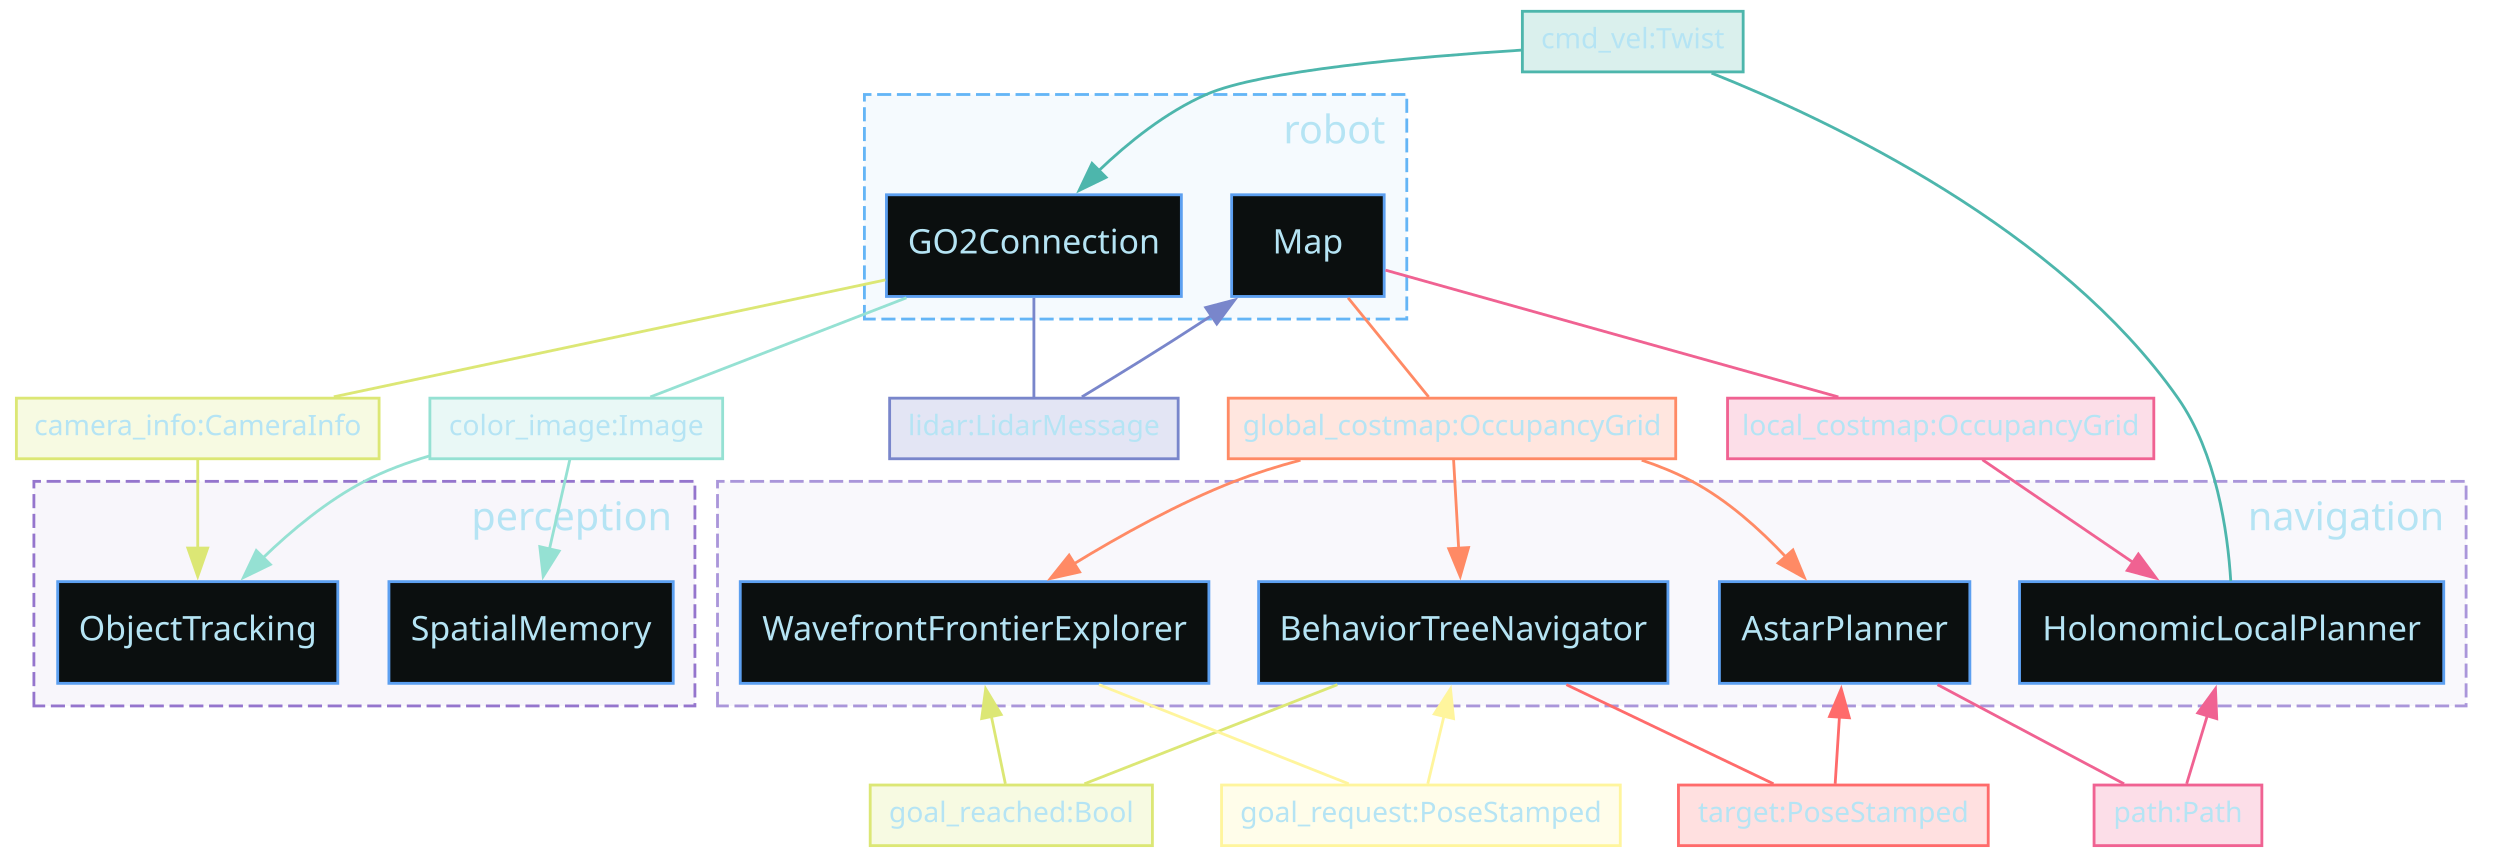
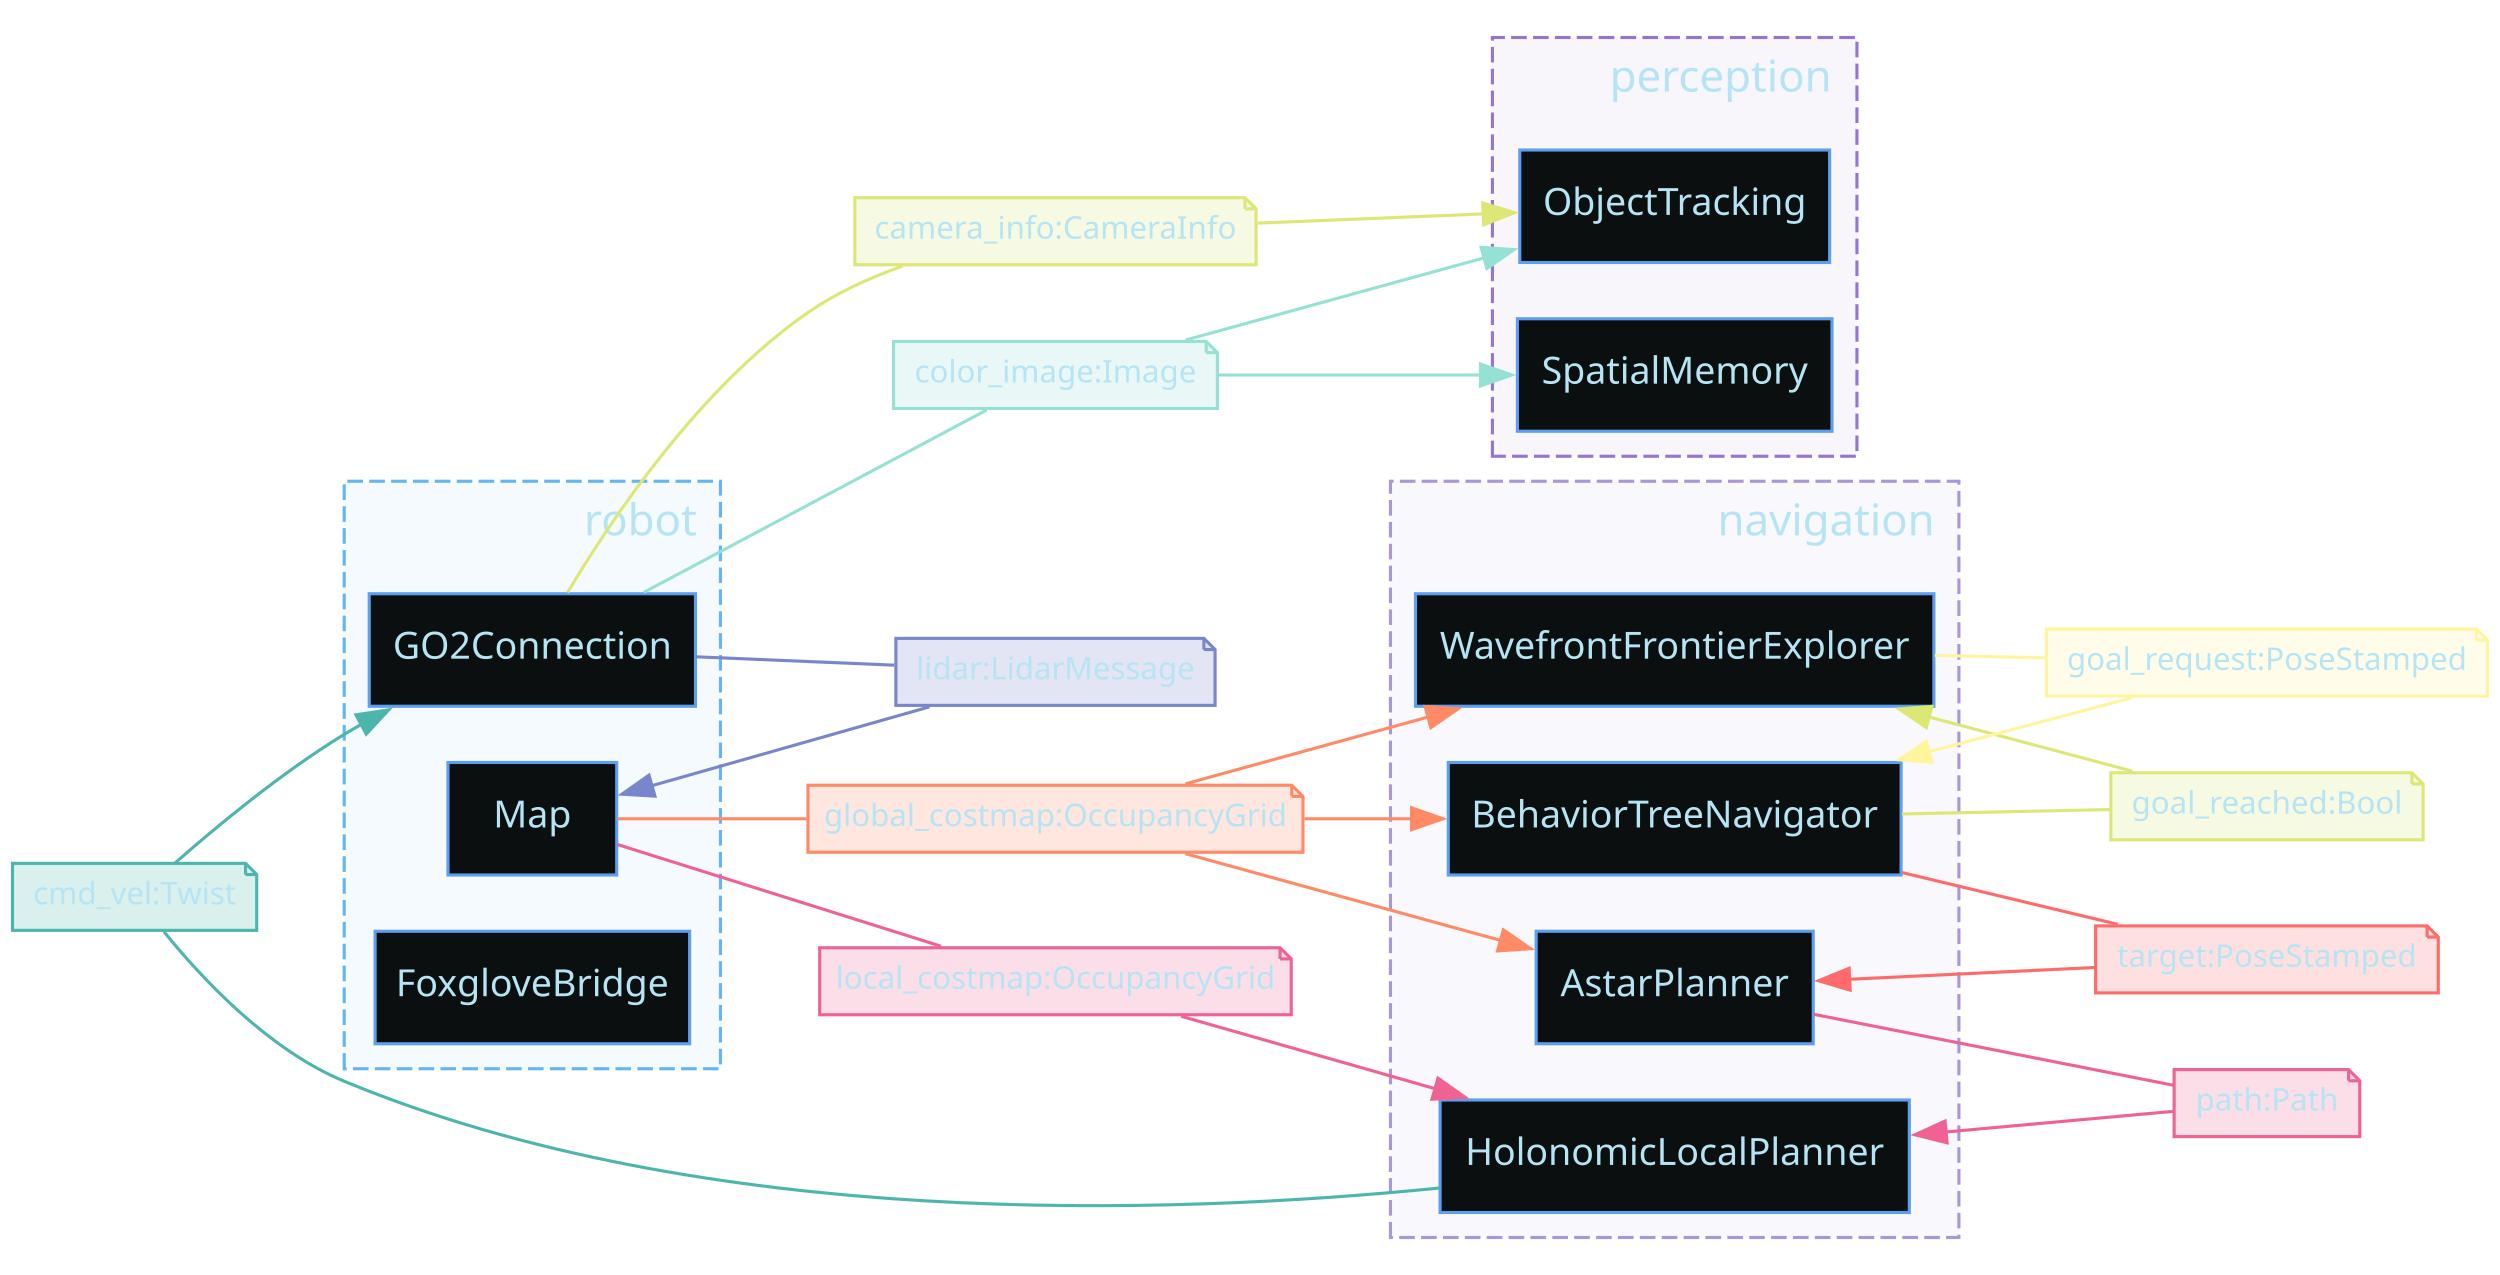
- <svg xmlns="http://www.w3.org/2000/svg" width="885pt" height="303pt" viewBox="0.00 0.00 885.00 303.00">
-   <g id="graph0" class="graph" transform="scale(1 1) rotate(0) translate(4 299.35)">
+ <svg xmlns="http://www.w3.org/2000/svg" width="800pt" height="408pt" viewBox="0.00 0.00 800.00 408.00">
+   <g id="graph0" class="graph" transform="scale(1 1) rotate(0) translate(4 404)">
    <g id="clust1" class="cluster">
-       <polygon fill="#aa96da" fill-opacity="0.063" stroke="#aa96da" stroke-dasharray="5,2" points="250,-49.45 250,-128.95 869,-128.95 869,-49.45 250,-49.45" />
-       <text xml:space="preserve" text-anchor="middle" x="826.5" y="-111.65" font-family="fixed" font-size="14.00" fill="#b5e4f4">navigation</text>
+       <polygon fill="#aa96da" fill-opacity="0.063" stroke="#aa96da" stroke-dasharray="5,2" points="440.95,-8 440.95,-250 622.85,-250 622.85,-8 440.95,-8" />
+       <text xml:space="preserve" text-anchor="middle" x="580.35" y="-232.7" font-family="fixed" font-size="14.00" fill="#b5e4f4">navigation</text>
    </g>
    <g id="clust2" class="cluster">
-       <polygon fill="#9575cd" fill-opacity="0.063" stroke="#9575cd" stroke-dasharray="5,2" points="8,-49.45 8,-128.95 242,-128.95 242,-49.45 8,-49.45" />
-       <text xml:space="preserve" text-anchor="middle" x="198.38" y="-111.65" font-family="fixed" font-size="14.00" fill="#b5e4f4">perception</text>
+       <polygon fill="#9575cd" fill-opacity="0.063" stroke="#9575cd" stroke-dasharray="5,2" points="473.57,-258 473.57,-392 590.22,-392 590.22,-258 473.57,-258" />
+       <text xml:space="preserve" text-anchor="middle" x="546.6" y="-374.7" font-family="fixed" font-size="14.00" fill="#b5e4f4">perception</text>
    </g>
    <g id="clust3" class="cluster">
-       <polygon fill="#64b5f6" fill-opacity="0.063" stroke="#64b5f6" stroke-dasharray="5,2" points="302,-186.4 302,-265.9 494,-265.9 494,-186.4 302,-186.4" />
-       <text xml:space="preserve" text-anchor="middle" x="468.38" y="-248.6" font-family="fixed" font-size="14.00" fill="#b5e4f4">robot</text>
+       <polygon fill="#64b5f6" fill-opacity="0.063" stroke="#64b5f6" stroke-dasharray="5,2" points="106.15,-62 106.15,-250 226.55,-250 226.55,-62 106.15,-62" />
+       <text xml:space="preserve" text-anchor="middle" x="200.93" y="-232.7" font-family="fixed" font-size="14.00" fill="#b5e4f4">robot</text>
    </g>
    <g id="node1" class="node">
-       <polygon fill="#0b0f0f" stroke="#5c9ff0" points="693.33,-93.45 604.67,-93.45 604.67,-57.45 693.33,-57.45 693.33,-93.45" />
-       <text xml:space="preserve" text-anchor="middle" x="649" y="-72.67" font-family="fixed" font-size="12.00" fill="#b5e4f4">AstarPlanner</text>
+       <polygon fill="#0b0f0f" stroke="#5c9ff0" points="576.23,-106 487.57,-106 487.57,-70 576.23,-70 576.23,-106" />
+       <text xml:space="preserve" text-anchor="middle" x="531.9" y="-85.22" font-family="fixed" font-size="12.00" fill="#b5e4f4">AstarPlanner</text>
+     </g>
+     <g id="node18" class="node">
+       <polygon fill="#f06292" fill-opacity="0.208" stroke="#f06292" points="747.55,-61.73 691.72,-61.73 691.72,-40.27 751.12,-40.27 751.12,-58.15 747.55,-61.73" />
+       <polyline fill="none" stroke="#f06292" points="747.55,-61.73 747.55,-58.15" />
+       <polyline fill="none" stroke="#f06292" points="751.12,-58.15 747.55,-58.15" />
+       <text xml:space="preserve" text-anchor="middle" x="721.42" y="-48.62" font-family="fixed" font-size="10.00" fill="#b5e4f4">path:Path</text>
+     </g>
+     <g id="edge20" class="edge">
+       <path fill="none" stroke="#f06292" d="M576.39,-79.42C611.77,-72.44 660.71,-62.78 691.46,-56.72" />
+     </g>
+     <g id="node2" class="node">
+       <polygon fill="#0b0f0f" stroke="#5c9ff0" points="604.35,-160 459.45,-160 459.45,-124 604.35,-124 604.35,-160" />
+       <text xml:space="preserve" text-anchor="middle" x="531.9" y="-139.22" font-family="fixed" font-size="12.00" fill="#b5e4f4">BehaviorTreeNavigator</text>
+     </g>
+     <g id="node14" class="node">
+       <polygon fill="#dce775" fill-opacity="0.208" stroke="#dce775" points="767.8,-156.72 671.47,-156.72 671.47,-135.28 771.38,-135.28 771.38,-153.15 767.8,-156.72" />
+       <polyline fill="none" stroke="#dce775" points="767.8,-156.72 767.8,-153.15" />
+       <polyline fill="none" stroke="#dce775" points="771.38,-153.15 767.8,-153.15" />
+       <text xml:space="preserve" text-anchor="middle" x="721.42" y="-143.62" font-family="fixed" font-size="10.00" fill="#b5e4f4">goal_reached:Bool</text>
+     </g>
+     <g id="edge12" class="edge">
+       <path fill="none" stroke="#dce775" d="M604.6,-143.53C626.83,-144 650.81,-144.52 671.16,-144.95" />
+     </g>
+     <g id="node19" class="node">
+       <polygon fill="#ff6b6b" fill-opacity="0.208" stroke="#ff6b6b" points="772.67,-107.72 666.6,-107.72 666.6,-86.28 776.25,-86.28 776.25,-104.15 772.67,-107.72" />
+       <polyline fill="none" stroke="#ff6b6b" points="772.67,-107.72 772.67,-104.15" />
+       <polyline fill="none" stroke="#ff6b6b" points="776.25,-104.15 772.67,-104.15" />
+       <text xml:space="preserve" text-anchor="middle" x="721.42" y="-94.62" font-family="fixed" font-size="10.00" fill="#b5e4f4">target:PoseStamped</text>
+     </g>
+     <g id="edge22" class="edge">
+       <path fill="none" stroke="#ff6b6b" d="M604.6,-124.79C627.76,-119.24 652.82,-113.22 673.69,-108.21" />
+     </g>
+     <g id="node3" class="node">
+       <polygon fill="#0b0f0f" stroke="#5c9ff0" points="606.98,-52 456.82,-52 456.82,-16 606.98,-16 606.98,-52" />
+       <text xml:space="preserve" text-anchor="middle" x="531.9" y="-31.23" font-family="fixed" font-size="12.00" fill="#b5e4f4">HolonomicLocalPlanner</text>
+     </g>
+     <g id="node11" class="node">
+       <polygon fill="#4db6ac" fill-opacity="0.208" stroke="#4db6ac" points="74.58,-127.72 0,-127.72 0,-106.28 78.15,-106.28 78.15,-124.15 74.58,-127.72" />
+       <polyline fill="none" stroke="#4db6ac" points="74.58,-127.72 74.58,-124.15" />
+       <polyline fill="none" stroke="#4db6ac" points="78.15,-124.15 74.58,-124.15" />
+       <text xml:space="preserve" text-anchor="middle" x="39.08" y="-114.62" font-family="fixed" font-size="10.00" fill="#b5e4f4">cmd_vel:Twist</text>
+     </g>
+     <g id="edge3" class="edge">
+       <path fill="none" stroke="#4db6ac" d="M456.64,-23.84C369.2,-15.06 221.3,-10.31 106.15,-58 81.43,-68.24 59.79,-91.82 48.46,-105.87" />
+     </g>
+     <g id="node4" class="node">
+       <polygon fill="#0b0f0f" stroke="#5c9ff0" points="614.85,-214 448.95,-214 448.95,-178 614.85,-178 614.85,-214" />
+       <text xml:space="preserve" text-anchor="middle" x="531.9" y="-193.22" font-family="fixed" font-size="12.00" fill="#b5e4f4">WavefrontFrontierExplorer</text>
+     </g>
+     <g id="node15" class="node">
+       <polygon fill="#fff59d" fill-opacity="0.208" stroke="#fff59d" points="788.42,-202.72 650.85,-202.72 650.85,-181.28 792,-181.28 792,-199.15 788.42,-202.72" />
+       <polyline fill="none" stroke="#fff59d" points="788.42,-202.72 788.42,-199.15" />
+       <polyline fill="none" stroke="#fff59d" points="792,-199.15 788.42,-199.15" />
+       <text xml:space="preserve" text-anchor="middle" x="721.42" y="-189.62" font-family="fixed" font-size="10.00" fill="#b5e4f4">goal_request:PoseStamped</text>
+     </g>
+     <g id="edge14" class="edge">
+       <path fill="none" stroke="#fff59d" d="M615.15,-194.25C626.96,-193.99 639.02,-193.74 650.56,-193.49" />
+     </g>
+     <g id="node5" class="node">
+       <polygon fill="#0b0f0f" stroke="#5c9ff0" points="581.48,-356 482.32,-356 482.32,-320 581.48,-320 581.48,-356" />
+       <text xml:space="preserve" text-anchor="middle" x="531.9" y="-335.23" font-family="fixed" font-size="12.00" fill="#b5e4f4">ObjectTracking</text>
+     </g>
+     <g id="node6" class="node">
+       <polygon fill="#0b0f0f" stroke="#5c9ff0" points="582.23,-302 481.57,-302 481.57,-266 582.23,-266 582.23,-302" />
+       <text xml:space="preserve" text-anchor="middle" x="531.9" y="-281.23" font-family="fixed" font-size="12.00" fill="#b5e4f4">SpatialMemory</text>
+     </g>
+     <g id="node7" class="node">
+       <polygon fill="#0b0f0f" stroke="#5c9ff0" points="216.68,-106 116.03,-106 116.03,-70 216.68,-70 216.68,-106" />
+       <text xml:space="preserve" text-anchor="middle" x="166.35" y="-85.22" font-family="fixed" font-size="12.00" fill="#b5e4f4">FoxgloveBridge</text>
+     </g>
+     <g id="node8" class="node">
+       <polygon fill="#0b0f0f" stroke="#5c9ff0" points="218.55,-214 114.15,-214 114.15,-178 218.55,-178 218.55,-214" />
+       <text xml:space="preserve" text-anchor="middle" x="166.35" y="-193.22" font-family="fixed" font-size="12.00" fill="#b5e4f4">GO2Connection</text>
+     </g>
+     <g id="node10" class="node">
+       <polygon fill="#dce775" fill-opacity="0.208" stroke="#dce775" points="394.38,-340.73 269.55,-340.73 269.55,-319.27 397.95,-319.27 397.95,-337.15 394.38,-340.73" />
+       <polyline fill="none" stroke="#dce775" points="394.38,-340.73 394.38,-337.15" />
+       <polyline fill="none" stroke="#dce775" points="397.95,-337.15 394.38,-337.15" />
+       <text xml:space="preserve" text-anchor="middle" x="333.75" y="-327.62" font-family="fixed" font-size="10.00" fill="#b5e4f4">camera_info:CameraInfo</text>
+     </g>
+     <g id="edge1" class="edge">
+       <path fill="none" stroke="#dce775" d="M177.61,-214.38C191.87,-238.32 219.89,-279.97 254.55,-304 263.6,-310.28 274.28,-315.13 284.8,-318.85" />
+     </g>
+     <g id="node12" class="node">
+       <polygon fill="#95e1d3" fill-opacity="0.208" stroke="#95e1d3" points="382,-294.73 281.93,-294.73 281.93,-273.27 385.57,-273.27 385.57,-291.15 382,-294.73" />
+       <polyline fill="none" stroke="#95e1d3" points="382,-294.73 382,-291.15" />
+       <polyline fill="none" stroke="#95e1d3" points="385.57,-291.15 382,-291.15" />
+       <text xml:space="preserve" text-anchor="middle" x="333.75" y="-281.62" font-family="fixed" font-size="10.00" fill="#b5e4f4">color_image:Image</text>
+     </g>
+     <g id="edge5" class="edge">
+       <path fill="none" stroke="#95e1d3" d="M202.02,-214.45C235.18,-232.09 284.09,-258.11 311.73,-272.81" />
+     </g>
+     <g id="node16" class="node">
+       <polygon fill="#7986cb" fill-opacity="0.208" stroke="#7986cb" points="381.25,-199.72 282.68,-199.72 282.68,-178.28 384.82,-178.28 384.82,-196.15 381.25,-199.72" />
+       <polyline fill="none" stroke="#7986cb" points="381.25,-199.72 381.25,-196.15" />
+       <polyline fill="none" stroke="#7986cb" points="384.82,-196.15 381.25,-196.15" />
+       <text xml:space="preserve" text-anchor="middle" x="333.75" y="-186.62" font-family="fixed" font-size="10.00" fill="#b5e4f4">lidar:LidarMessage</text>
+     </g>
+     <g id="edge16" class="edge">
+       <path fill="none" stroke="#7986cb" d="M218.78,-193.82C238.98,-192.97 262.09,-191.99 282.21,-191.14" />
+     </g>
+     <g id="node9" class="node">
+       <polygon fill="#0b0f0f" stroke="#5c9ff0" points="193.35,-160 139.35,-160 139.35,-124 193.35,-124 193.35,-160" />
+       <text xml:space="preserve" text-anchor="middle" x="166.35" y="-139.22" font-family="fixed" font-size="12.00" fill="#b5e4f4">Map</text>
+     </g>
+     <g id="node13" class="node">
+       <polygon fill="#ff8a65" fill-opacity="0.208" stroke="#ff8a65" points="409.38,-152.72 254.55,-152.72 254.55,-131.28 412.95,-131.28 412.95,-149.15 409.38,-152.72" />
+       <polyline fill="none" stroke="#ff8a65" points="409.38,-152.72 409.38,-149.15" />
+       <polyline fill="none" stroke="#ff8a65" points="412.95,-149.15 409.38,-149.15" />
+       <text xml:space="preserve" text-anchor="middle" x="333.75" y="-139.62" font-family="fixed" font-size="10.00" fill="#b5e4f4">global_costmap:OccupancyGrid</text>
+     </g>
+     <g id="edge8" class="edge">
+       <path fill="none" stroke="#ff8a65" d="M193.56,-142C210.05,-142 232.27,-142 254.12,-142" />
    </g>
    <g id="node17" class="node">
-       <polygon fill="#f06292" fill-opacity="0.208" stroke="#f06292" points="796.7,-21.45 737.3,-21.45 737.3,0 796.7,0 796.7,-21.45" />
-       <text xml:space="preserve" text-anchor="middle" x="767" y="-8.35" font-family="fixed" font-size="10.00" fill="#b5e4f4">path:Path</text>
-     </g>
-     <g id="edge20" class="edge">
-       <path fill="none" stroke="#f06292" d="M681.87,-56.98C703.15,-45.67 730.1,-31.34 747.92,-21.87" />
-     </g>
-     <g id="node2" class="node">
-       <polygon fill="#0b0f0f" stroke="#5c9ff0" points="586.45,-93.45 441.55,-93.45 441.55,-57.45 586.45,-57.45 586.45,-93.45" />
-       <text xml:space="preserve" text-anchor="middle" x="514" y="-72.67" font-family="fixed" font-size="12.00" fill="#b5e4f4">BehaviorTreeNavigator</text>
-     </g>
-     <g id="node13" class="node">
-       <polygon fill="#dce775" fill-opacity="0.208" stroke="#dce775" points="403.95,-21.45 304.05,-21.45 304.05,0 403.95,0 403.95,-21.45" />
-       <text xml:space="preserve" text-anchor="middle" x="354" y="-8.35" font-family="fixed" font-size="10.00" fill="#b5e4f4">goal_reached:Bool</text>
-     </g>
-     <g id="edge12" class="edge">
-       <path fill="none" stroke="#dce775" d="M469.43,-56.98C440.58,-45.67 404.03,-31.34 379.87,-21.87" />
-     </g>
-     <g id="node18" class="node">
-       <polygon fill="#ff6b6b" fill-opacity="0.208" stroke="#ff6b6b" points="699.83,-21.45 590.17,-21.45 590.17,0 699.83,0 699.83,-21.45" />
-       <text xml:space="preserve" text-anchor="middle" x="645" y="-8.35" font-family="fixed" font-size="10.00" fill="#b5e4f4">target:PoseStamped</text>
-     </g>
-     <g id="edge22" class="edge">
-       <path fill="none" stroke="#ff6b6b" d="M550.49,-56.98C574.11,-45.67 604.04,-31.34 623.82,-21.87" />
-     </g>
-     <g id="node3" class="node">
-       <polygon fill="#0b0f0f" stroke="#5c9ff0" points="861.08,-93.45 710.92,-93.45 710.92,-57.45 861.08,-57.45 861.08,-93.45" />
-       <text xml:space="preserve" text-anchor="middle" x="786" y="-72.67" font-family="fixed" font-size="12.00" fill="#b5e4f4">HolonomicLocalPlanner</text>
-     </g>
-     <g id="node10" class="node">
-       <polygon fill="#4db6ac" fill-opacity="0.208" stroke="#4db6ac" points="613.08,-295.35 534.92,-295.35 534.92,-273.9 613.08,-273.9 613.08,-295.35" />
-       <text xml:space="preserve" text-anchor="middle" x="574" y="-282.25" font-family="fixed" font-size="10.00" fill="#b5e4f4">cmd_vel:Twist</text>
-     </g>
-     <g id="edge3" class="edge">
-       <path fill="none" stroke="#4db6ac" d="M785.69,-93.65C784.58,-111.36 780.58,-139.03 767,-158.4 725.04,-218.25 644.44,-256.52 601.89,-273.48" />
-     </g>
-     <g id="node4" class="node">
-       <polygon fill="#0b0f0f" stroke="#5c9ff0" points="423.95,-93.45 258.05,-93.45 258.05,-57.45 423.95,-57.45 423.95,-93.45" />
-       <text xml:space="preserve" text-anchor="middle" x="341" y="-72.67" font-family="fixed" font-size="12.00" fill="#b5e4f4">WavefrontFrontierExplorer</text>
-     </g>
-     <g id="node14" class="node">
-       <polygon fill="#fff59d" fill-opacity="0.208" stroke="#fff59d" points="569.58,-21.45 428.43,-21.45 428.43,0 569.58,0 569.58,-21.45" />
-       <text xml:space="preserve" text-anchor="middle" x="499" y="-8.35" font-family="fixed" font-size="10.00" fill="#b5e4f4">goal_request:PoseStamped</text>
-     </g>
-     <g id="edge14" class="edge">
-       <path fill="none" stroke="#fff59d" d="M385.01,-56.98C413.5,-45.67 449.6,-31.34 473.45,-21.87" />
-     </g>
-     <g id="node5" class="node">
-       <polygon fill="#0b0f0f" stroke="#5c9ff0" points="115.58,-93.45 16.42,-93.45 16.42,-57.45 115.58,-57.45 115.58,-93.45" />
-       <text xml:space="preserve" text-anchor="middle" x="66" y="-72.67" font-family="fixed" font-size="12.00" fill="#b5e4f4">ObjectTracking</text>
-     </g>
-     <g id="node6" class="node">
-       <polygon fill="#0b0f0f" stroke="#5c9ff0" points="234.32,-93.45 133.68,-93.45 133.68,-57.45 234.32,-57.45 234.32,-93.45" />
-       <text xml:space="preserve" text-anchor="middle" x="184" y="-72.67" font-family="fixed" font-size="12.00" fill="#b5e4f4">SpatialMemory</text>
-     </g>
-     <g id="node7" class="node">
-       <polygon fill="#0b0f0f" stroke="#5c9ff0" points="414.2,-230.4 309.8,-230.4 309.8,-194.4 414.2,-194.4 414.2,-230.4" />
-       <text xml:space="preserve" text-anchor="middle" x="362" y="-209.62" font-family="fixed" font-size="12.00" fill="#b5e4f4">GO2Connection</text>
-     </g>
-     <g id="node9" class="node">
-       <polygon fill="#dce775" fill-opacity="0.208" stroke="#dce775" points="130.2,-158.4 1.8,-158.4 1.8,-136.95 130.2,-136.95 130.2,-158.4" />
-       <text xml:space="preserve" text-anchor="middle" x="66" y="-145.3" font-family="fixed" font-size="10.00" fill="#b5e4f4">camera_info:CameraInfo</text>
-     </g>
-     <g id="edge1" class="edge">
-       <path fill="none" stroke="#dce775" d="M309.42,-200.26C254.1,-188.54 167.77,-170.24 114.17,-158.88" />
-     </g>
-     <g id="node11" class="node">
-       <polygon fill="#95e1d3" fill-opacity="0.208" stroke="#95e1d3" points="251.82,-158.4 148.18,-158.4 148.18,-136.95 251.82,-136.95 251.82,-158.4" />
-       <text xml:space="preserve" text-anchor="middle" x="200" y="-145.3" font-family="fixed" font-size="10.00" fill="#b5e4f4">color_image:Image</text>
-     </g>
-     <g id="edge5" class="edge">
-       <path fill="none" stroke="#95e1d3" d="M316.87,-193.93C287.66,-182.62 250.65,-168.29 226.2,-158.82" />
-     </g>
-     <g id="node15" class="node">
-       <polygon fill="#7986cb" fill-opacity="0.208" stroke="#7986cb" points="413.07,-158.4 310.93,-158.4 310.93,-136.95 413.07,-136.95 413.07,-158.4" />
-       <text xml:space="preserve" text-anchor="middle" x="362" y="-145.3" font-family="fixed" font-size="10.00" fill="#b5e4f4">lidar:LidarMessage</text>
-     </g>
-     <g id="edge16" class="edge">
-       <path fill="none" stroke="#7986cb" d="M362,-193.93C362,-182.62 362,-168.29 362,-158.82" />
-     </g>
-     <g id="node8" class="node">
-       <polygon fill="#0b0f0f" stroke="#5c9ff0" points="486,-230.4 432,-230.4 432,-194.4 486,-194.4 486,-230.4" />
-       <text xml:space="preserve" text-anchor="middle" x="459" y="-209.62" font-family="fixed" font-size="12.00" fill="#b5e4f4">Map</text>
-     </g>
-     <g id="node12" class="node">
-       <polygon fill="#ff8a65" fill-opacity="0.208" stroke="#ff8a65" points="589.2,-158.4 430.8,-158.4 430.8,-136.95 589.2,-136.95 589.2,-158.4" />
-       <text xml:space="preserve" text-anchor="middle" x="510" y="-145.3" font-family="fixed" font-size="10.00" fill="#b5e4f4">global_costmap:OccupancyGrid</text>
-     </g>
-     <g id="edge8" class="edge">
-       <path fill="none" stroke="#ff8a65" d="M473.21,-193.93C482.4,-182.62 494.05,-168.29 501.75,-158.82" />
-     </g>
-     <g id="node16" class="node">
-       <polygon fill="#f06292" fill-opacity="0.208" stroke="#f06292" points="758.45,-158.4 607.55,-158.4 607.55,-136.95 758.45,-136.95 758.45,-158.4" />
-       <text xml:space="preserve" text-anchor="middle" x="683" y="-145.3" font-family="fixed" font-size="10.00" fill="#b5e4f4">local_costmap:OccupancyGrid</text>
+       <polygon fill="#f06292" fill-opacity="0.208" stroke="#f06292" points="405.62,-100.72 258.3,-100.72 258.3,-79.28 409.2,-79.28 409.2,-97.15 405.62,-100.72" />
+       <polyline fill="none" stroke="#f06292" points="405.62,-100.72 405.62,-97.15" />
+       <polyline fill="none" stroke="#f06292" points="409.2,-97.15 405.62,-97.15" />
+       <text xml:space="preserve" text-anchor="middle" x="333.75" y="-87.62" font-family="fixed" font-size="10.00" fill="#b5e4f4">local_costmap:OccupancyGrid</text>
    </g>
    <g id="edge18" class="edge">
-       <path fill="none" stroke="#f06292" d="M486.47,-203.71C526.77,-192.42 601.99,-171.36 646.78,-158.82" />
+       <path fill="none" stroke="#f06292" d="M193.56,-133.76C221.52,-124.97 266,-110.99 297.13,-101.2" />
    </g>
    <g id="edge2" class="edge">
-       <path fill="none" stroke="#dce775" d="M66,-136.61C66,-128.43 66,-116.44 66,-105.33" />
-       <polygon fill="#dce775" stroke="#dce775" points="69.5,-105.33 66,-95.33 62.5,-105.33 69.5,-105.33" />
+       <path fill="none" stroke="#dce775" d="M398.43,-332.6C421.69,-333.55 447.9,-334.61 470.83,-335.55" />
+       <polygon fill="#dce775" stroke="#dce775" points="470.49,-339.04 480.62,-335.95 470.78,-332.04 470.49,-339.04" />
    </g>
    <g id="edge4" class="edge">
-       <path fill="none" stroke="#4db6ac" d="M534.73,-281.62C496.82,-279.22 442.39,-274.42 423,-265.9 408.77,-259.65 395.38,-248.92 384.8,-238.78" />
-       <polygon fill="#4db6ac" stroke="#4db6ac" points="387.54,-236.57 378.02,-231.94 382.58,-241.51 387.54,-236.57" />
+       <path fill="none" stroke="#4db6ac" d="M52.09,-127.91C64.86,-139.14 85.96,-156.69 106.15,-169 107.99,-170.12 109.89,-171.23 111.83,-172.32" />
+       <polygon fill="#4db6ac" stroke="#4db6ac" points="109.91,-175.26 120.39,-176.85 113.19,-169.08 109.91,-175.26" />
    </g>
    <g id="edge7" class="edge">
-       <path fill="none" stroke="#95e1d3" d="M147.95,-137.93C140.03,-135.6 132.12,-132.65 125,-128.95 111.79,-122.08 99.17,-111.59 89.02,-101.79" />
-       <polygon fill="#95e1d3" stroke="#95e1d3" points="91.7,-99.53 82.18,-94.89 86.73,-104.45 91.7,-99.53" />
+       <path fill="none" stroke="#95e1d3" d="M375.39,-295.19C403.1,-302.82 440.24,-313.04 471.28,-321.59" />
+       <polygon fill="#95e1d3" stroke="#95e1d3" points="469.95,-324.85 480.52,-324.13 471.81,-318.1 469.95,-324.85" />
    </g>
    <g id="edge6" class="edge">
-       <path fill="none" stroke="#95e1d3" d="M197.71,-136.61C195.82,-128.34 193.05,-116.19 190.5,-104.97" />
-       <polygon fill="#95e1d3" stroke="#95e1d3" points="193.93,-104.27 188.29,-95.29 187.1,-105.82 193.93,-104.27" />
+       <path fill="none" stroke="#95e1d3" d="M386.03,-284C411.75,-284 443.09,-284 470.03,-284" />
+       <polygon fill="#95e1d3" stroke="#95e1d3" points="469.76,-287.5 479.76,-284 469.76,-280.5 469.76,-287.5" />
    </g>
    <g id="edge9" class="edge">
-       <path fill="none" stroke="#ff8a65" d="M577.17,-136.45C583.36,-134.39 589.41,-131.92 595,-128.95 607.5,-122.31 619.09,-111.89 628.3,-102.08" />
-       <polygon fill="#ff8a65" stroke="#ff8a65" points="630.7,-104.65 634.74,-94.86 625.47,-100 630.7,-104.65" />
+       <path fill="none" stroke="#ff8a65" d="M375.39,-130.81C404.6,-122.77 444.31,-111.84 476.29,-103.04" />
+       <polygon fill="#ff8a65" stroke="#ff8a65" points="477.07,-106.45 485.79,-100.42 475.21,-99.7 477.07,-106.45" />
    </g>
    <g id="edge10" class="edge">
-       <path fill="none" stroke="#ff8a65" d="M510.57,-136.61C511.04,-128.34 511.74,-116.19 512.38,-104.97" />
-       <polygon fill="#ff8a65" stroke="#ff8a65" points="515.85,-105.51 512.92,-95.33 508.86,-105.11 515.85,-105.51" />
+       <path fill="none" stroke="#ff8a65" d="M413.4,-142C424.75,-142 436.47,-142 447.9,-142" />
+       <polygon fill="#ff8a65" stroke="#ff8a65" points="447.7,-145.5 457.7,-142 447.7,-138.5 447.7,-145.5" />
    </g>
    <g id="edge11" class="edge">
-       <path fill="none" stroke="#ff8a65" d="M456.37,-136.46C448.42,-134.34 440.41,-131.84 433,-128.95 413.24,-121.23 392.61,-109.81 375.9,-99.59" />
-       <polygon fill="#ff8a65" stroke="#ff8a65" points="378.17,-96.88 367.84,-94.55 374.46,-102.81 378.17,-96.88" />
+       <path fill="none" stroke="#ff8a65" d="M375.39,-153.19C397.88,-159.38 426.59,-167.28 453.2,-174.61" />
+       <polygon fill="#ff8a65" stroke="#ff8a65" points="452.03,-177.92 462.6,-177.2 453.88,-171.17 452.03,-177.92" />
    </g>
    <g id="edge13" class="edge">
-       <path fill="none" stroke="#dce775" d="M351.9,-21.87C350.55,-28.38 348.72,-37.19 346.95,-45.73" />
-       <polygon fill="#dce775" stroke="#dce775" points="343.53,-44.99 344.93,-55.5 350.39,-46.41 343.53,-44.99" />
+       <path fill="none" stroke="#dce775" d="M678.36,-157.22C659.08,-162.36 635.57,-168.63 613.11,-174.61" />
+       <polygon fill="#dce775" stroke="#dce775" points="612.42,-171.18 603.66,-177.13 614.22,-177.94 612.42,-171.18" />
    </g>
    <g id="edge15" class="edge">
-       <path fill="none" stroke="#fff59d" d="M501.43,-21.87C503,-28.45 505.14,-37.39 507.2,-46.02" />
-       <polygon fill="#fff59d" stroke="#fff59d" points="503.74,-46.59 509.47,-55.51 510.55,-44.97 503.74,-46.59" />
+       <path fill="none" stroke="#fff59d" d="M678.36,-180.78C659.08,-175.64 635.57,-169.37 613.11,-163.39" />
+       <polygon fill="#fff59d" stroke="#fff59d" points="614.22,-160.06 603.66,-160.87 612.42,-166.82 614.22,-160.06" />
    </g>
    <g id="edge17" class="edge">
-       <path fill="none" stroke="#7986cb" d="M378.98,-158.85C391.3,-166.31 408.32,-176.77 423,-186.4 423.69,-186.85 424.39,-187.31 425.09,-187.78" />
-       <polygon fill="#7986cb" stroke="#7986cb" points="422.83,-190.47 433.07,-193.17 426.74,-184.67 422.83,-190.47" />
+       <path fill="none" stroke="#7986cb" d="M293.42,-177.82C266.4,-170.15 230.78,-160.03 204.3,-152.5" />
+       <polygon fill="#7986cb" stroke="#7986cb" points="205.59,-149.23 195.01,-149.86 203.68,-155.96 205.59,-149.23" />
    </g>
    <g id="edge19" class="edge">
-       <path fill="none" stroke="#f06292" d="M697.76,-136.61C711.62,-127.16 732.89,-112.66 751.08,-100.26" />
-       <polygon fill="#f06292" stroke="#f06292" points="752.98,-103.2 759.27,-94.67 749.04,-97.41 752.98,-103.2" />
+       <path fill="none" stroke="#f06292" d="M373.97,-78.8C397.27,-72.15 427.59,-63.5 455.36,-55.57" />
+       <polygon fill="#f06292" stroke="#f06292" points="456.15,-58.98 464.81,-52.87 454.23,-52.25 456.15,-58.98" />
    </g>
    <g id="edge21" class="edge">
-       <path fill="none" stroke="#f06292" d="M770.07,-21.87C772.07,-28.45 774.77,-37.39 777.39,-46.02" />
-       <polygon fill="#f06292" stroke="#f06292" points="774.02,-46.97 780.27,-55.53 780.72,-44.94 774.02,-46.97" />
+       <path fill="none" stroke="#f06292" d="M691.32,-48.36C671.66,-46.58 644.61,-44.13 618.43,-41.75" />
+       <polygon fill="#f06292" stroke="#f06292" points="619.07,-38.3 608.79,-40.88 618.43,-45.27 619.07,-38.3" />
    </g>
    <g id="edge23" class="edge">
-       <path fill="none" stroke="#ff6b6b" d="M645.65,-21.87C646.06,-28.38 646.62,-37.19 647.17,-45.73" />
-       <polygon fill="#ff6b6b" stroke="#ff6b6b" points="643.66,-45.71 647.79,-55.47 650.65,-45.26 643.66,-45.71" />
+       <path fill="none" stroke="#ff6b6b" d="M666.44,-94.41C641.76,-93.22 612.58,-91.82 587.8,-90.63" />
+       <polygon fill="#ff6b6b" stroke="#ff6b6b" points="588.06,-87.14 577.91,-90.16 587.73,-94.14 588.06,-87.14" />
    </g>
  </g>
</svg>
